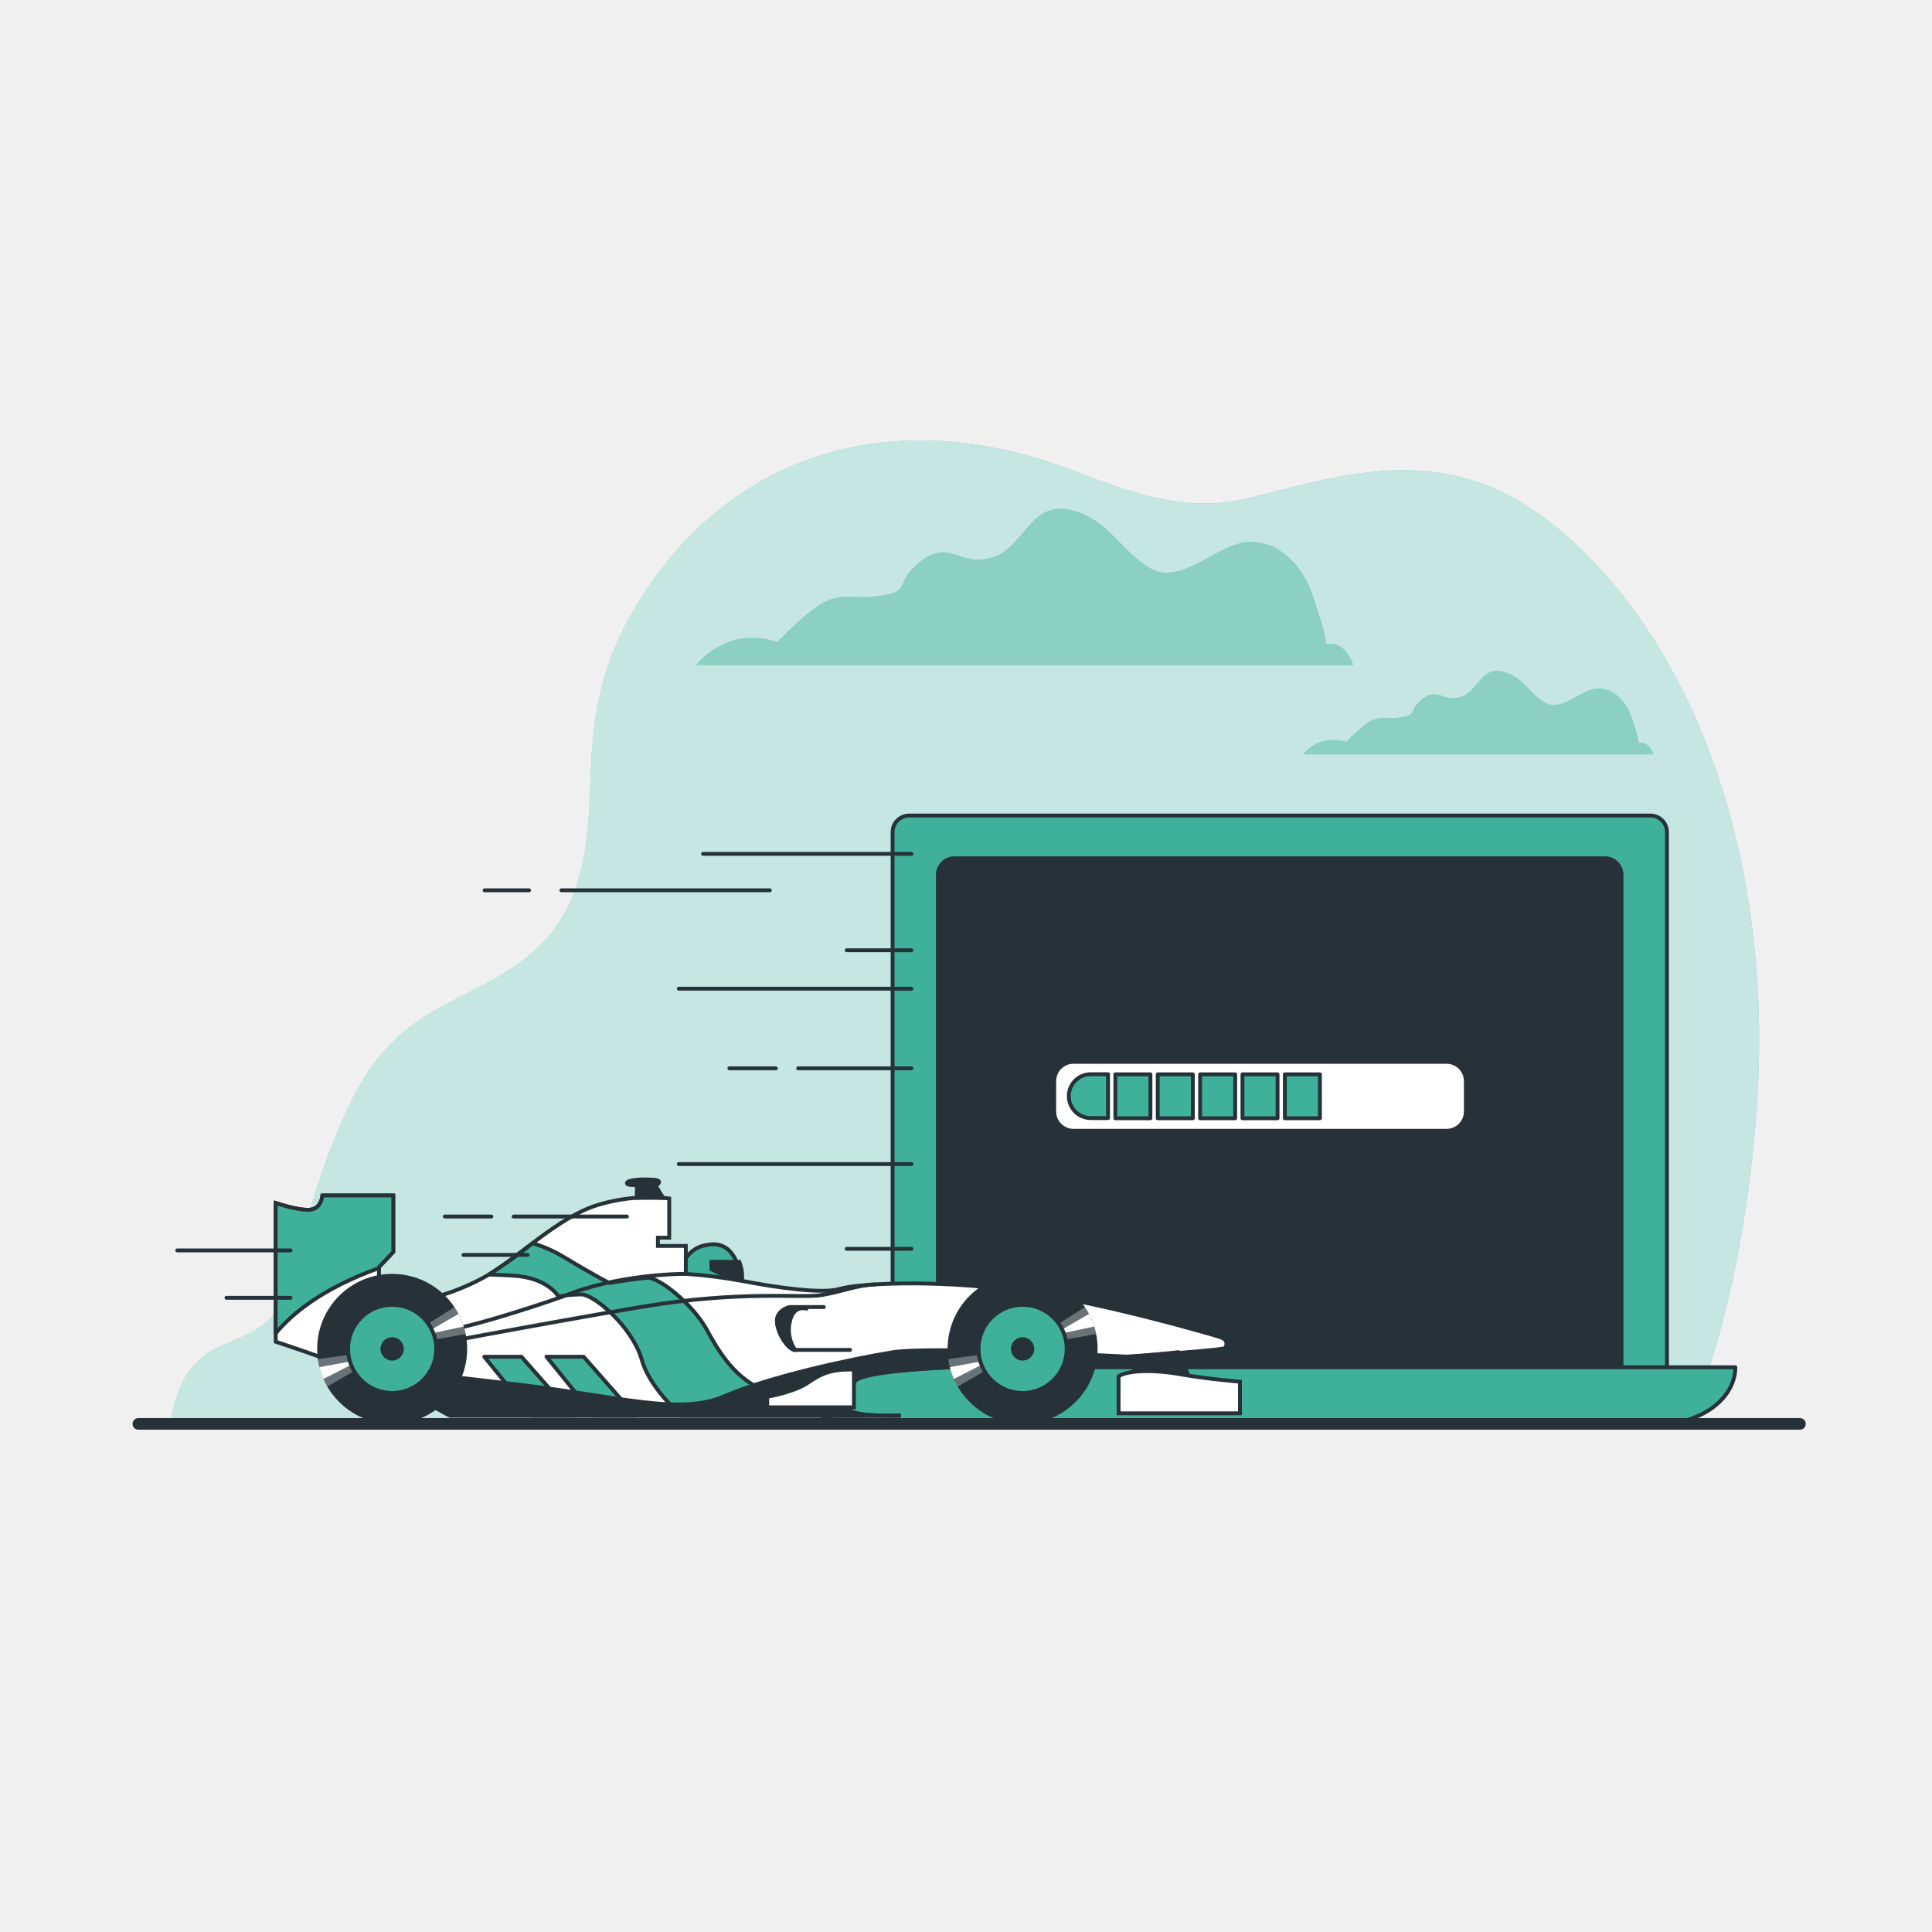
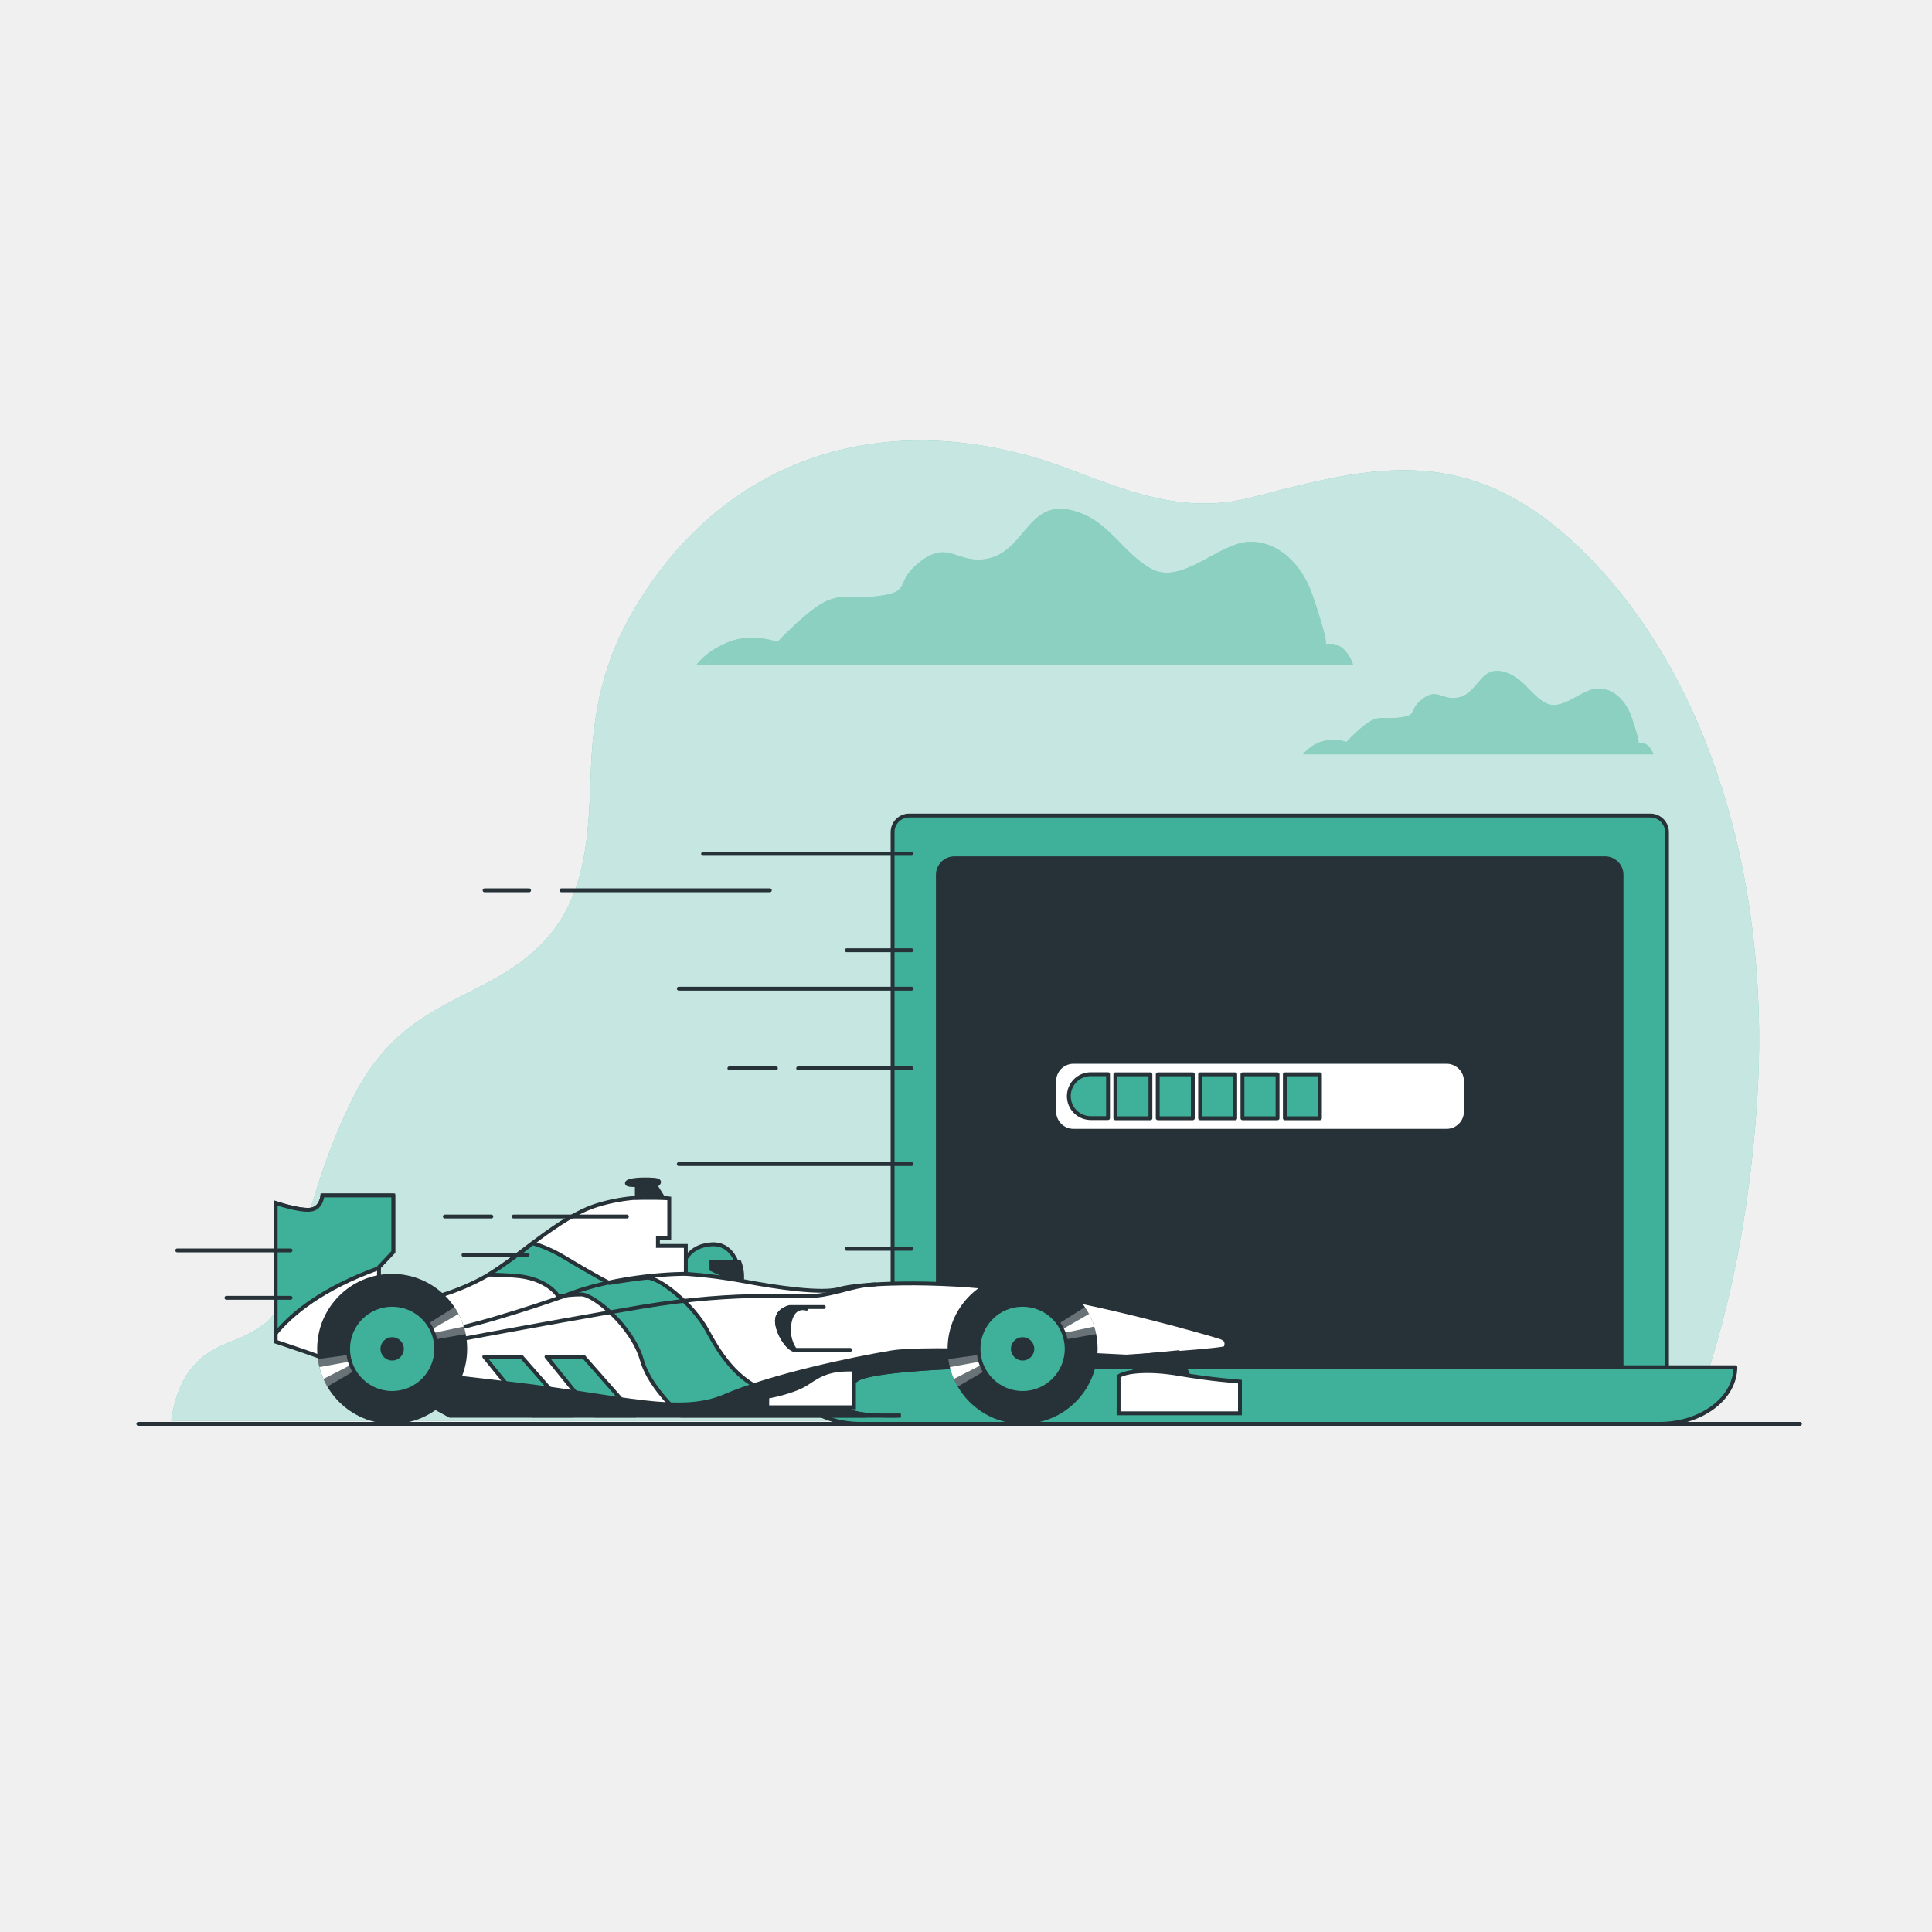
<svg xmlns="http://www.w3.org/2000/svg" viewBox="0 0 500 500">
  <g id="freepik--background-simple--inject-85">
    <path d="M437.18,367.7c2.6-5.8,14.13-33.77,17.48-81.56,3.8-54-10.43-106.82-41.72-140.13s-57.84-25.28-89.13-17.24c-16.87,4.34-31.23-1.29-46.8-7.23-43.95-16.74-87.77-5.94-112.67,35.75-8.12,13.6-10.84,26.54-11.42,42.09s-.75,32.21-12.12,44.26c-15.17,16.08-36,13.79-49.31,40.21s-15.17,52.84-22.76,58.58-13.27,4.59-19,11.49c-3.62,4.38-4.94,10.16-5.42,13.78Z" style="fill:#3FB099" />
    <path d="M437.18,367.7c2.6-5.8,14.13-33.77,17.48-81.56,3.8-54-10.43-106.82-41.72-140.13s-57.84-25.28-89.13-17.24c-16.87,4.34-31.23-1.29-46.8-7.23-43.95-16.74-87.77-5.94-112.67,35.75-8.12,13.6-10.84,26.54-11.42,42.09s-.75,32.21-12.12,44.26c-15.17,16.08-36,13.79-49.31,40.21s-15.17,52.84-22.76,58.58-13.27,4.59-19,11.49c-3.62,4.38-4.94,10.16-5.42,13.78Z" style="fill:#fff;opacity:0.7" />
  </g>
  <g id="freepik--Clouds--inject-85">
    <path d="M343,166.74c.93-.31-2.88-11.4-3.22-12.44-2.35-7.18-8.19-14.22-16.34-14.07s-17.55,11.5-25.68,6.88c-6.72-3.81-10.34-11.2-17.71-14.17-13.94-5.63-13.95,9.22-24.16,11.58-7.81,1.8-10.21-4.81-17.42.6s-2.41,7.81-10.21,9-9-.6-13.82,1.2-13.22,10.81-13.22,10.81-6.6-2.4-12.61,0-8.41,6-8.41,6h170S348.36,165.54,343,166.74Z" style="fill:#3FB099" />
    <path d="M424,192.34c.49-.17-1.53-6.08-1.72-6.64-1.25-3.82-4.37-7.58-8.71-7.5s-9.36,6.13-13.69,3.67c-3.59-2-5.52-6-9.45-7.56-7.43-3-7.43,4.92-12.88,6.18-4.16,1-5.44-2.56-9.29.32s-1.28,4.17-5.44,4.81-4.81-.32-7.37.64-7,5.76-7,5.76a10.57,10.57,0,0,0-6.72,0,10,10,0,0,0-4.49,3.2h90.65S426.89,191.7,424,192.34Z" style="fill:#3FB099" />
    <g style="opacity:0.4">
      <path d="M343,166.74c.93-.31-2.88-11.4-3.22-12.44-2.35-7.18-8.19-14.22-16.34-14.07s-17.55,11.5-25.68,6.88c-6.72-3.81-10.34-11.2-17.71-14.17-13.94-5.63-13.95,9.22-24.16,11.58-7.81,1.8-10.21-4.81-17.42.6s-2.41,7.81-10.21,9-9-.6-13.82,1.2-13.22,10.81-13.22,10.81-6.6-2.4-12.61,0-8.41,6-8.41,6h170S348.36,165.54,343,166.74Z" style="fill:#fff" />
      <path d="M424,192.34c.49-.17-1.53-6.08-1.72-6.64-1.25-3.82-4.37-7.58-8.71-7.5s-9.36,6.13-13.69,3.67c-3.59-2-5.52-6-9.45-7.56-7.43-3-7.43,4.92-12.88,6.18-4.16,1-5.44-2.56-9.29.32s-1.28,4.17-5.44,4.81-4.81-.32-7.37.64-7,5.76-7,5.76a10.57,10.57,0,0,0-6.72,0,10,10,0,0,0-4.49,3.2h90.65S426.89,191.7,424,192.34Z" style="fill:#fff" />
    </g>
  </g>
  <g id="freepik--Device--inject-85">
    <path d="M235.25,211.06H427.12a4.29,4.29,0,0,1,4.29,4.29V356.73a0,0,0,0,1,0,0H231a0,0,0,0,1,0,0V215.35A4.29,4.29,0,0,1,235.25,211.06Z" style="fill:#3FB099;stroke:#263238;stroke-linecap:round;stroke-linejoin:round" />
    <path d="M247,222.12H415.36a4.29,4.29,0,0,1,4.29,4.29V358.69a0,0,0,0,1,0,0H242.72a0,0,0,0,1,0,0V226.41A4.29,4.29,0,0,1,247,222.12Z" style="fill:#263238;stroke:#263238;stroke-linecap:round;stroke-linejoin:round" />
    <path d="M429.46,368.5H222.73c-10.83,0-19.62-6.56-19.62-14.65h246C449.07,361.94,440.29,368.5,429.46,368.5Z" style="fill:#3FB099;stroke:#263238;stroke-linecap:round;stroke-linejoin:round" />
    <rect x="272.83" y="274.8" width="106.53" height="17.85" rx="5" style="fill:#fff;stroke:#263238;stroke-linecap:round;stroke-linejoin:round" />
    <rect x="321.55" y="278.04" width="9.08" height="11.36" style="fill:#3FB099;stroke:#263238;stroke-linecap:round;stroke-linejoin:round" />
    <rect x="310.59" y="278.04" width="9.08" height="11.36" style="fill:#3FB099;stroke:#263238;stroke-linecap:round;stroke-linejoin:round" />
    <rect x="299.62" y="278.04" width="9.08" height="11.36" style="fill:#3FB099;stroke:#263238;stroke-linecap:round;stroke-linejoin:round" />
    <rect x="288.65" y="278.04" width="9.08" height="11.36" style="fill:#3FB099;stroke:#263238;stroke-linecap:round;stroke-linejoin:round" />
    <path d="M286.76,278h-4.47a5.68,5.68,0,0,0,0,11.36h4.47Z" style="fill:#3FB099;stroke:#263238;stroke-linecap:round;stroke-linejoin:round" />
    <rect x="332.52" y="278.04" width="9.08" height="11.36" style="fill:#3FB099;stroke:#263238;stroke-linecap:round;stroke-linejoin:round" />
    <line x1="235.88" y1="220.98" x2="181.95" y2="220.98" style="fill:none;stroke:#263238;stroke-linecap:round;stroke-linejoin:round" />
    <line x1="235.88" y1="276.48" x2="206.56" y2="276.48" style="fill:none;stroke:#263238;stroke-linecap:round;stroke-linejoin:round" />
    <line x1="200.8" y1="276.48" x2="188.76" y2="276.48" style="fill:none;stroke:#263238;stroke-linecap:round;stroke-linejoin:round" />
    <line x1="235.88" y1="255.87" x2="175.67" y2="255.87" style="fill:none;stroke:#263238;stroke-linecap:round;stroke-linejoin:round" />
    <line x1="235.88" y1="245.93" x2="219.12" y2="245.93" style="fill:none;stroke:#263238;stroke-linecap:round;stroke-linejoin:round" />
    <line x1="235.88" y1="301.26" x2="175.67" y2="301.26" style="fill:none;stroke:#263238;stroke-linecap:round;stroke-linejoin:round" />
    <line x1="235.88" y1="323.19" x2="219.12" y2="323.19" style="fill:none;stroke:#263238;stroke-linecap:round;stroke-linejoin:round" />
    <line x1="199.23" y1="230.41" x2="145.3" y2="230.41" style="fill:none;stroke:#263238;stroke-linecap:round;stroke-linejoin:round" />
    <line x1="136.93" y1="230.41" x2="125.41" y2="230.41" style="fill:none;stroke:#263238;stroke-linecap:round;stroke-linejoin:round" />
  </g>
  <g id="freepik--Car--inject-85">
    <path d="M176.51,331.23a7.51,7.51,0,0,1,6.25-9c7.8-1.76,9,7.61,9.17,9.95Z" style="fill:#3FB099;stroke:#263238;stroke-linecap:round;stroke-linejoin:round" />
    <path d="M191.34,326.55h-7.22v1.95l7.81,3.71A10.77,10.77,0,0,0,191.34,326.55Z" style="fill:#263238;stroke:#263238;stroke-miterlimit:10" />
    <path d="M71.35,311.33v35.9s13.26,4.29,23.6,8.59a237,237,0,0,1,21.47,10.53H233.1s-11.32.39-13.27-1.36-1.56-5.66,1.95-8,23.61-3.12,23.61-3.12,71.41-3.91,71.8-5.08.39-2.14-1.36-2.73-31-9.17-52.88-12.1-41.17-1.75-45.66-.39-16.39-.39-24.58-1.95a129.7,129.7,0,0,0-15.22-1.95v-7.22h-7.22v-2.14h2.93V310.16a45.68,45.68,0,0,0-18.74,1.76c-10,3.12-20.48,13.65-28.29,18.14s-16.58,6.83-20.87,6.83a21.2,21.2,0,0,1-7.22-1.17v-7.8l3.7-3.91V309.38H83.44s-.19,3.51-3.31,3.71S71.35,311.33,71.35,311.33Z" style="fill:#fff;stroke:#263238;stroke-miterlimit:10" />
    <path d="M98.08,328.17v-.25l3.7-3.91V309.38H83.44s-.19,3.51-3.31,3.71-8.78-1.76-8.78-1.76v33.75C75.53,340,83.41,333.44,98.08,328.17Z" style="fill:#3FB099;stroke:#263238;stroke-linecap:round;stroke-linejoin:round" />
    <polygon points="134.95 351.12 125.33 351.12 137.67 366.35 148.35 366.35 134.95 351.12" style="fill:#3FB099;stroke:#263238;stroke-linecap:round;stroke-linejoin:round" />
    <polygon points="151.04 351.12 141.43 351.12 153.76 366.35 164.44 366.35 151.04 351.12" style="fill:#3FB099;stroke:#263238;stroke-linecap:round;stroke-linejoin:round" />
    <path d="M200.37,360.64c-8.63-2.16-13.49-9.18-17.27-16.2s-12.69-14-15.66-13.76-9.71,1.35-9.71,1.35-2.43-1.08-11.88-6.75a35.63,35.63,0,0,0-8-3.54,138.29,138.29,0,0,1-11.31,8.12q2.76.06,6.38.28c8.91.54,11.61,5.4,11.61,5.4a33.85,33.85,0,0,1,5.94-.54c3.24,0,13.22,8.36,15.65,17,1.56,5.55,6.69,11.1,10.15,14.35h47.63C215.53,364.34,205.15,361.83,200.37,360.64Z" style="fill:#3FB099;stroke:#263238;stroke-linecap:round;stroke-linejoin:round" />
    <path d="M233.1,366.35h-5.19C230.69,366.44,233.1,366.35,233.1,366.35Z" style="fill:#263238;stroke:#263238;stroke-miterlimit:10" />
    <path d="M221.78,357c3.51-2.34,23.61-3.12,23.61-3.12s25.59-1.4,46.22-2.78c-13.05-.69-51.77-2.58-60.66-1.13-10.73,1.76-31.61,6.25-43.32,11.32s-26.53.2-54.82-3.12c-20-2.35-37-4.31-45.25-5.25,2.49.93,5,1.92,7.39,2.91a237,237,0,0,1,21.47,10.53H227.91c-3.25-.09-7-.42-8.08-1.36C217.88,363.23,218.27,359.33,221.78,357Z" style="fill:#263238;stroke:#263238;stroke-miterlimit:10" />
    <circle cx="264.65" cy="349.09" r="19.41" style="fill:#263238" />
    <g style="opacity:0.31">
      <path d="M280.78,338.28,264.4,348.64l19.29-3.38A19.28,19.28,0,0,0,280.78,338.28Z" style="fill:#fff" />
      <path d="M247.88,358.85l16.77-9.76-19.23,2.64A19.09,19.09,0,0,0,247.88,358.85Z" style="fill:#fff" />
    </g>
    <path d="M246.87,356.87l9.89-5.06-10.94,2A18.71,18.71,0,0,0,246.87,356.87Z" style="fill:#fff" />
    <path d="M272.18,345.63l11-2.32a19.35,19.35,0,0,0-1.35-3.25Z" style="fill:#fff" />
    <circle cx="264.65" cy="349.09" r="11.41" style="fill:#3FB099;stroke:#263238;stroke-linecap:round;stroke-linejoin:round" />
    <circle cx="264.65" cy="349.09" r="3.02" style="fill:#263238" />
    <polygon points="291.05 351.33 295.53 356.6 307.83 356.6 304.9 349.96 291.05 351.33" style="fill:#263238;stroke:#263238;stroke-miterlimit:10" />
    <path d="M289.49,356.21v9.56H320.9v-8.2s-7.81-.58-15.61-1.95S291.24,354.84,289.49,356.21Z" style="fill:#fff;stroke:#263238;stroke-miterlimit:10" />
    <path d="M221,354.45v9.76H198.56v-2.73s6.83-1.17,10.34-3.52S214.76,354.26,221,354.45Z" style="fill:#fff;stroke:#263238;stroke-miterlimit:10" />
    <path d="M213.19,338.26h-8.78s-3.7.78-3.31,4.09,3.12,7,4.68,7H220" style="fill:none;stroke:#263238;stroke-linecap:round;stroke-linejoin:round" />
    <path d="M204.41,342c1-4.48,4.3-3.31,4.3-3.31l-.56-.39h-3.74s-3.7.78-3.31,4.09,3.12,7,4.68,7A9.29,9.29,0,0,1,204.41,342Z" style="fill:#263238;stroke:#263238;stroke-linecap:round;stroke-linejoin:round" />
    <path d="M113.69,344.7c11.12-1.76,32-9.17,32-9.17,14.44-6,31.81-5.86,31.81-5.86" style="fill:none;stroke:#263238;stroke-miterlimit:10" />
    <path d="M105.49,349.18s33.76-6.44,60.29-10.92,41.37-2.15,47-3.12,8.78-2.54,13.86-2.74" style="fill:none;stroke:#263238;stroke-miterlimit:10" />
    <path d="M171.63,310l-1.95-3.13s2.35-1.36-.58-1.56-6.44,0-6.83.78,2.54.59,2.54.59V310Z" style="fill:#263238;stroke:#263238;stroke-miterlimit:10" />
    <circle cx="101.49" cy="349.09" r="19.41" style="fill:#263238" />
    <g style="opacity:0.31">
      <path d="M117.62,338.28l-16.38,10.36,19.29-3.38A19.45,19.45,0,0,0,117.62,338.28Z" style="fill:#fff" />
      <path d="M84.72,358.85l16.77-9.76-19.23,2.64A19.09,19.09,0,0,0,84.72,358.85Z" style="fill:#fff" />
    </g>
    <path d="M83.71,356.87l9.89-5.06-10.94,2A18.71,18.71,0,0,0,83.71,356.87Z" style="fill:#fff" />
    <path d="M109,345.63l11-2.32a19.35,19.35,0,0,0-1.35-3.25Z" style="fill:#fff" />
    <circle cx="101.49" cy="349.09" r="11.41" style="fill:#3FB099;stroke:#263238;stroke-linecap:round;stroke-linejoin:round" />
    <circle cx="101.49" cy="349.09" r="3.02" style="fill:#263238" />
    <line x1="162.24" y1="314.84" x2="132.92" y2="314.84" style="fill:none;stroke:#263238;stroke-linecap:round;stroke-linejoin:round" />
    <line x1="75.19" y1="323.6" x2="45.87" y2="323.6" style="fill:none;stroke:#263238;stroke-linecap:round;stroke-linejoin:round" />
    <line x1="75.19" y1="335.87" x2="58.6" y2="335.87" style="fill:none;stroke:#263238;stroke-linecap:round;stroke-linejoin:round" />
    <line x1="136.54" y1="324.77" x2="119.95" y2="324.77" style="fill:none;stroke:#263238;stroke-linecap:round;stroke-linejoin:round" />
    <line x1="127.16" y1="314.84" x2="115.12" y2="314.84" style="fill:none;stroke:#263238;stroke-linecap:round;stroke-linejoin:round" />
  </g>
  <g id="freepik--Floor--inject-85">
-     <line x1="35.8" y1="368.5" x2="465.83" y2="368.5" style="fill:none;stroke:#263238;stroke-linecap:round;stroke-linejoin:round;stroke-width:3px" />
+     <line x1="35.8" y1="368.5" x2="465.83" y2="368.5" style="fill:none;stroke:#263238;stroke-linecap:round;stroke-linejoin:round;strokeWidth:3px" />
  </g>
</svg>
